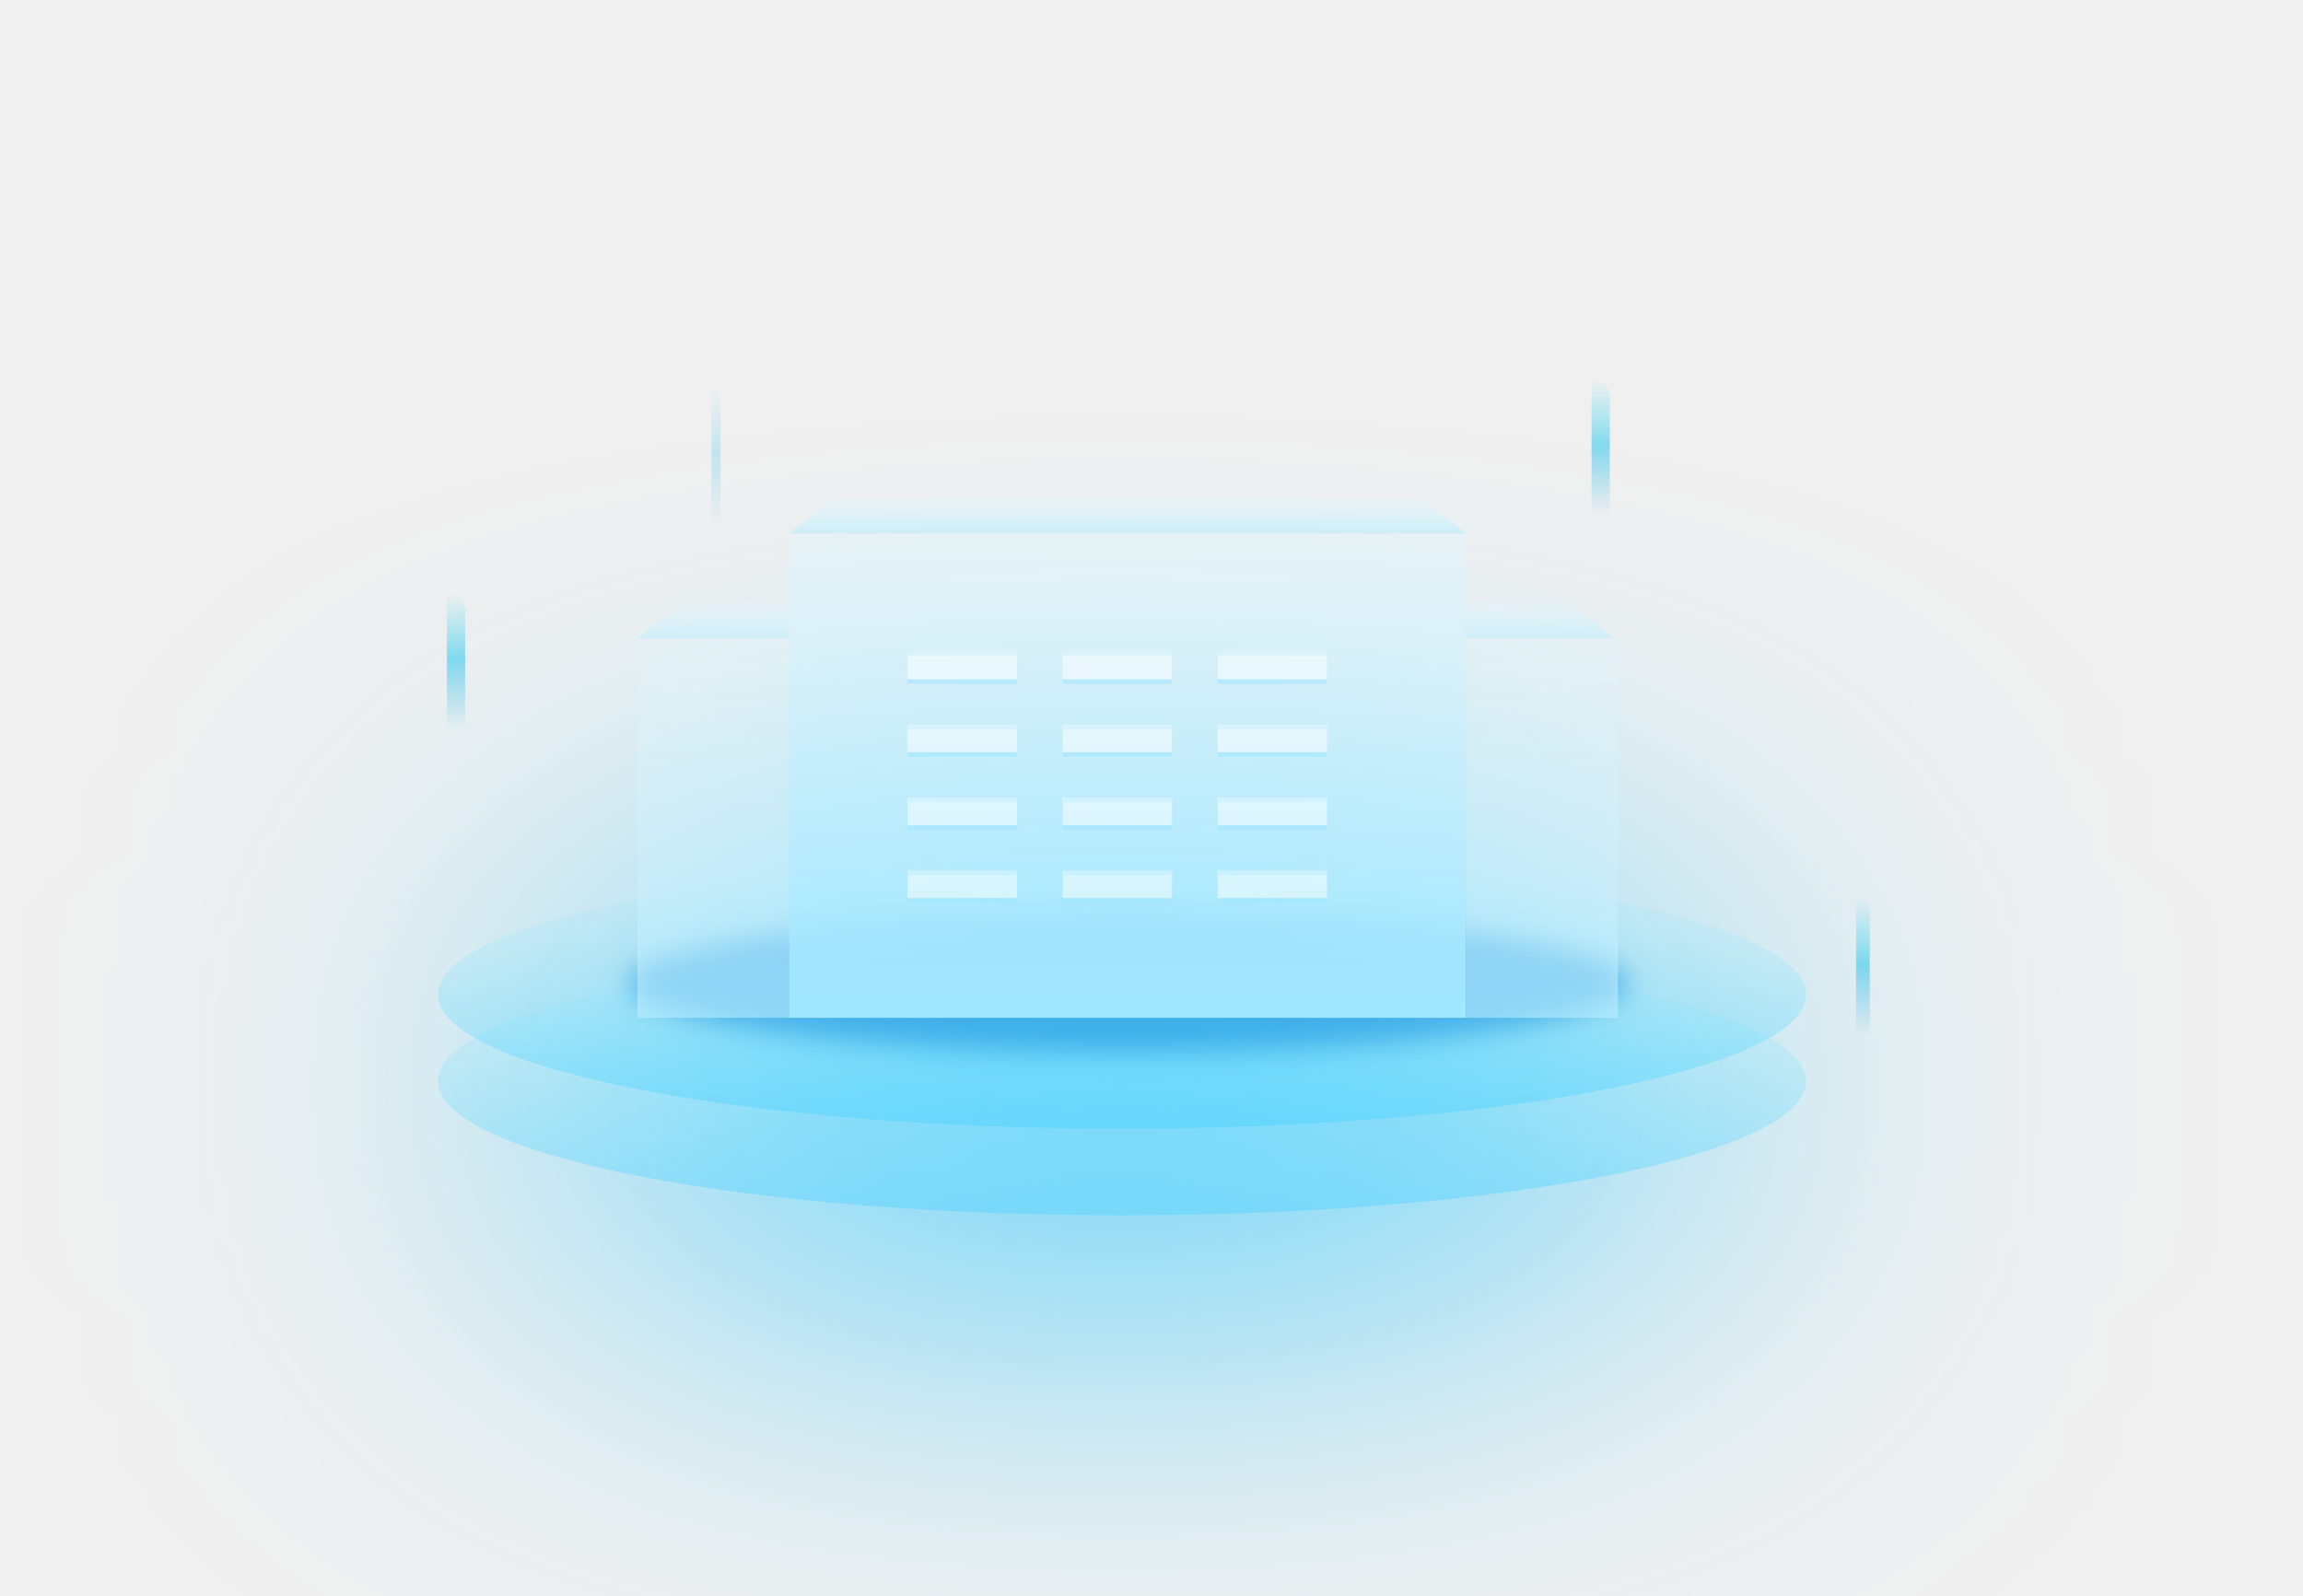
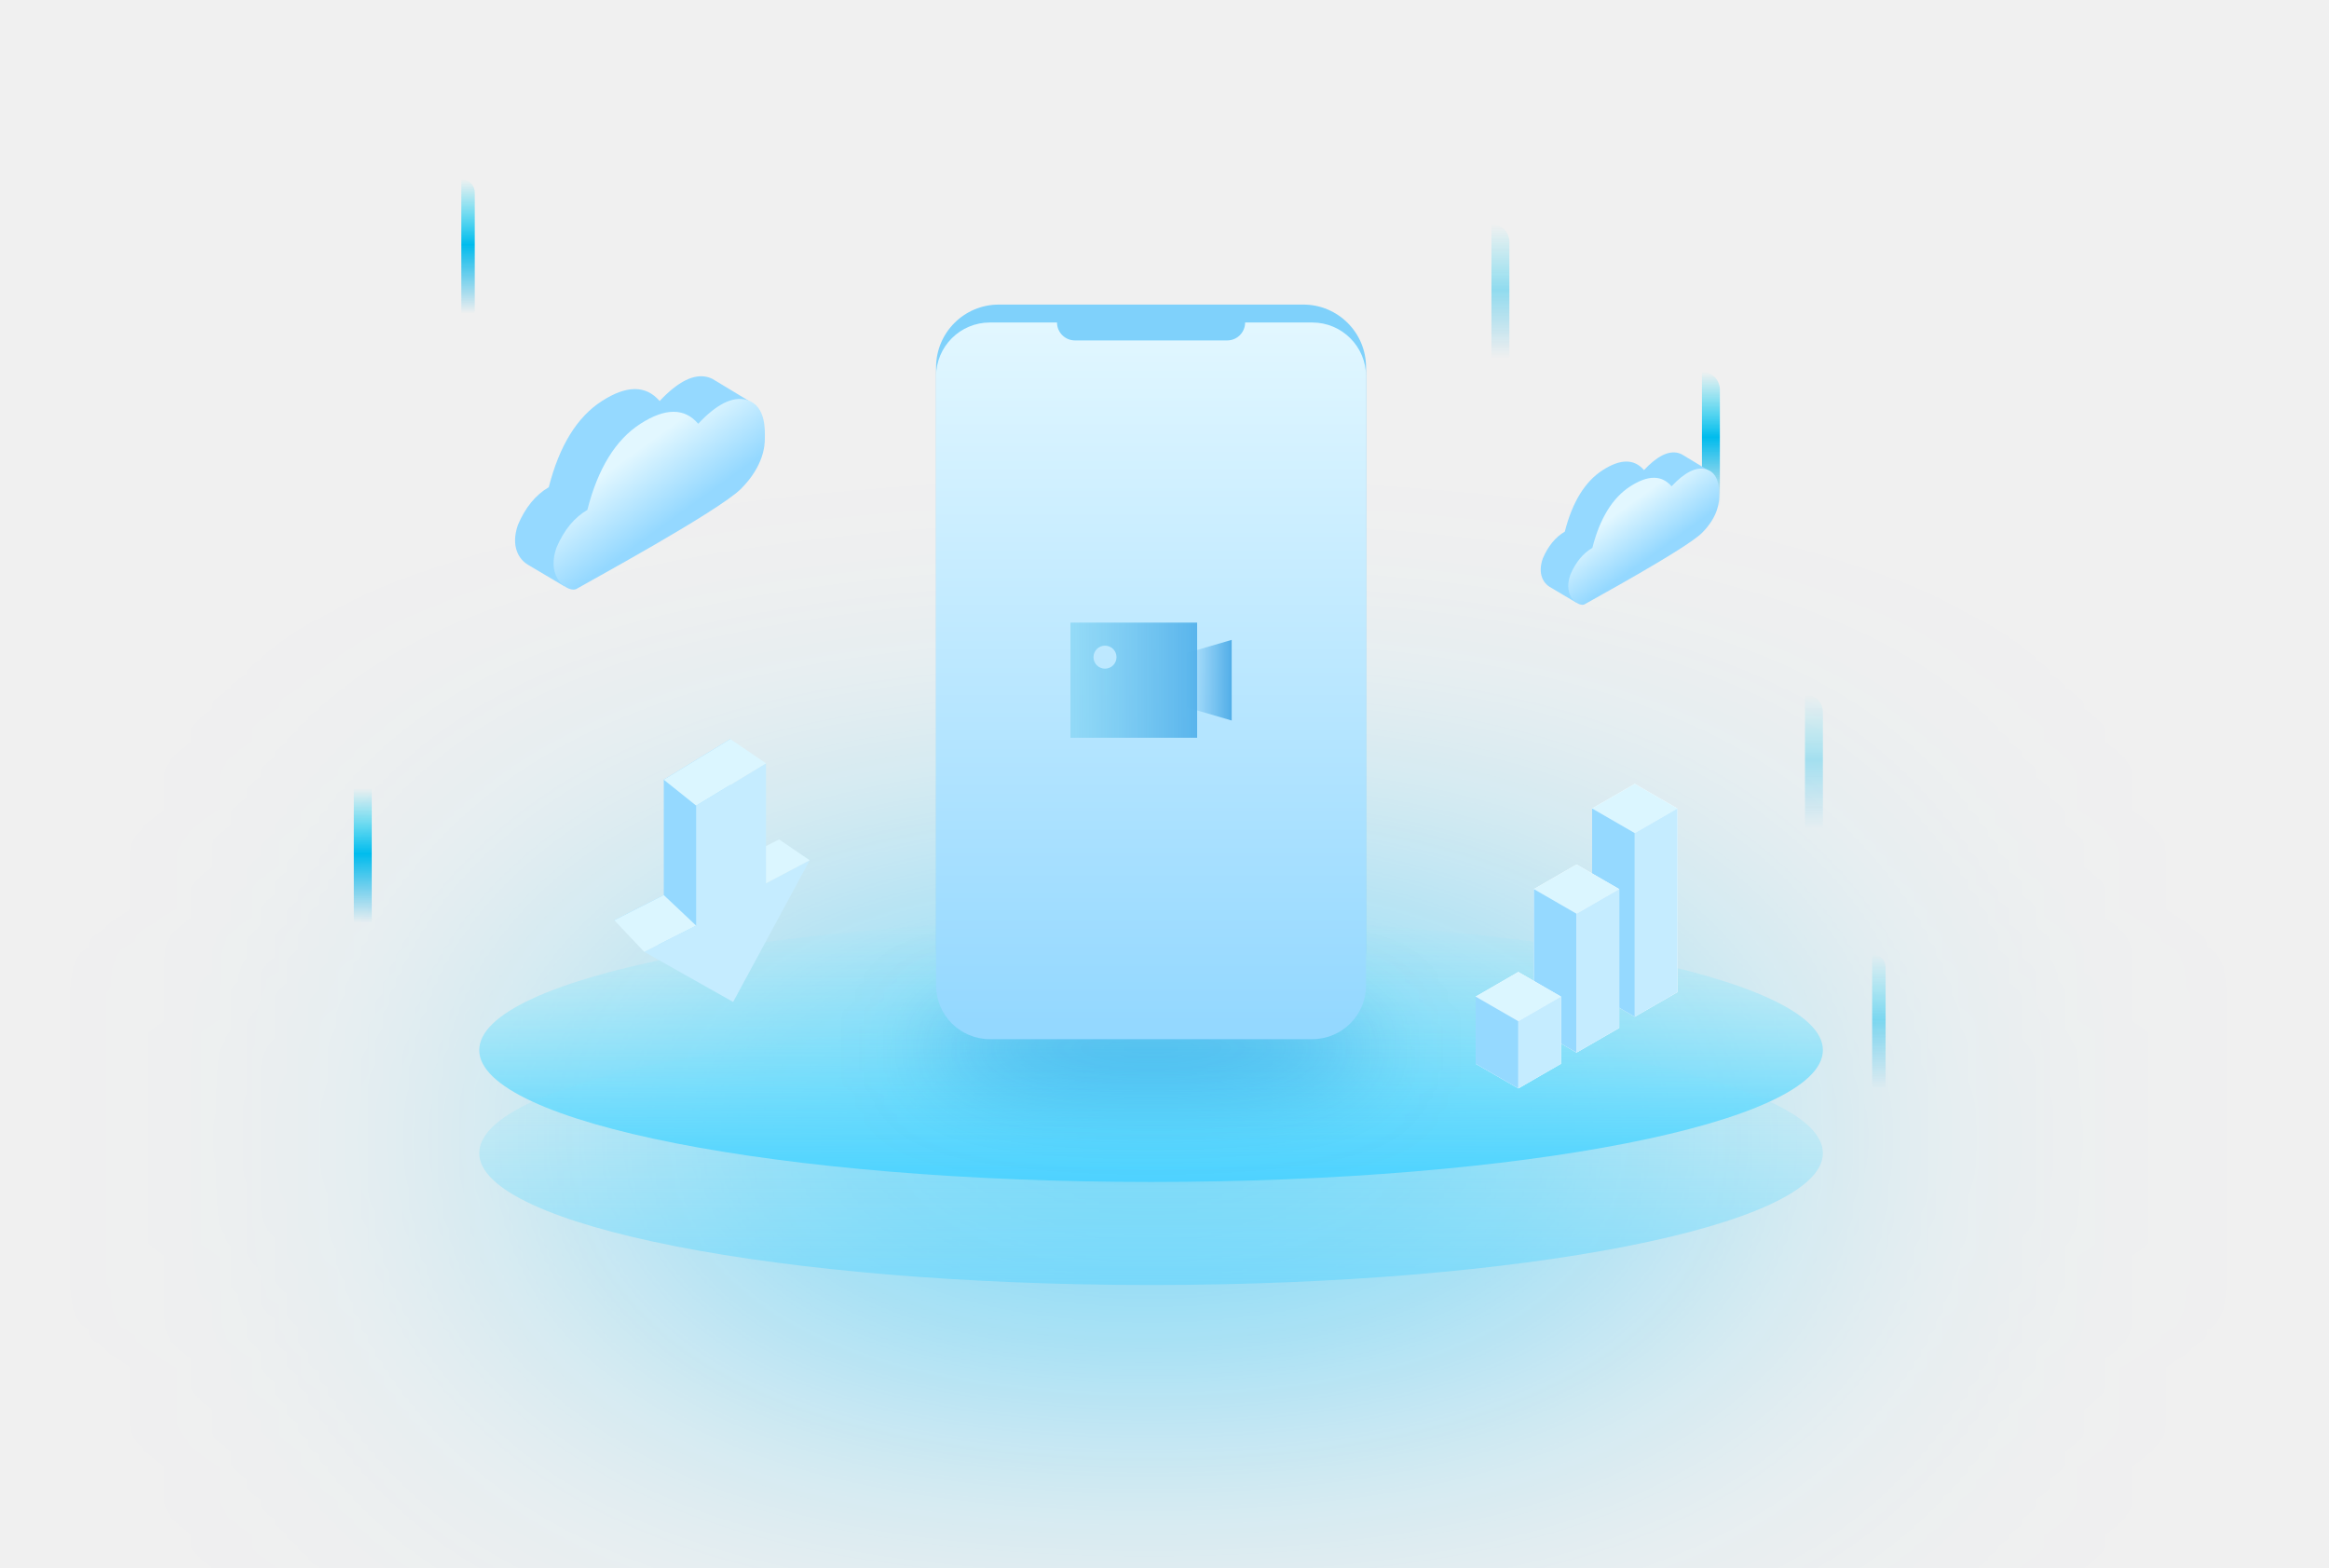
- <svg xmlns="http://www.w3.org/2000/svg" xmlns:xlink="http://www.w3.org/1999/xlink" width="505px" height="350px" viewBox="0 0 505 350" version="1.1">
+ <svg xmlns="http://www.w3.org/2000/svg" xmlns:xlink="http://www.w3.org/1999/xlink" width="520px" height="350px" viewBox="0 0 520 350" version="1.1">
  <defs>
-     <filter x="-55.0%" y="-254.8%" width="210.0%" height="609.5%" filterUnits="objectBoundingBox" id="filter-1">
-       <feGaussianBlur stdDeviation="50" in="SourceGraphic" />
-     </filter>
-     <linearGradient x1="50%" y1="0%" x2="50%" y2="100%" id="linearGradient-2">
-       <stop stop-color="#7AE9FF" stop-opacity="0" offset="0%" />
-       <stop stop-color="#44CFFF" stop-opacity="0.5" offset="100%" />
-     </linearGradient>
-     <linearGradient x1="50%" y1="0%" x2="50%" y2="100%" id="linearGradient-3">
-       <stop stop-color="#7AE9FF" stop-opacity="0" offset="0%" />
-       <stop stop-color="#56D3FF" stop-opacity="0.5" offset="100%" />
-     </linearGradient>
-     <filter x="-4.1%" y="-30.0%" width="108.2%" height="160.0%" filterUnits="objectBoundingBox" id="filter-4">
-       <feGaussianBlur stdDeviation="3" in="SourceGraphic" />
-     </filter>
-     <linearGradient x1="50%" y1="0%" x2="50%" y2="100%" id="linearGradient-5">
-       <stop stop-color="#E0F8FF" stop-opacity="0.38" offset="0%" />
-       <stop stop-color="#BEEEFF" offset="100%" />
-     </linearGradient>
-     <linearGradient x1="58.265%" y1="100%" x2="58.265%" y2="0%" id="linearGradient-6">
-       <stop stop-color="#E0F8FF" stop-opacity="0.38" offset="0%" />
-       <stop stop-color="#BEEEFF" offset="100%" />
-     </linearGradient>
-     <linearGradient x1="58.265%" y1="100%" x2="58.265%" y2="0%" id="linearGradient-7">
-       <stop stop-color="#E0F8FF" stop-opacity="0.38" offset="0%" />
-       <stop stop-color="#BEEEFF" offset="100%" />
-     </linearGradient>
-     <linearGradient x1="50%" y1="0%" x2="50%" y2="100%" id="linearGradient-8">
-       <stop stop-color="#E0F8FF" stop-opacity="0.38" offset="0%" />
-       <stop stop-color="#A1E7FF" offset="100%" />
-     </linearGradient>
-     <rect id="path-9" x="0" y="0" width="24" height="6" />
-     <filter x="-2.1%" y="-8.3%" width="104.2%" height="133.3%" filterUnits="objectBoundingBox" id="filter-10">
-       <feOffset dx="0" dy="1" in="SourceAlpha" result="shadowOffsetOuter1" />
-       <feColorMatrix values="0 0 0 0 0.611   0 0 0 0 0.899   0 0 0 0 1  0 0 0 1 0" type="matrix" in="shadowOffsetOuter1" />
-     </filter>
-     <filter x="-2.1%" y="-8.3%" width="104.2%" height="133.3%" filterUnits="objectBoundingBox" id="filter-11">
-       <feOffset dx="0" dy="1" in="SourceAlpha" result="shadowOffsetInner1" />
-       <feComposite in="shadowOffsetInner1" in2="SourceAlpha" operator="arithmetic" k2="-1" k3="1" result="shadowInnerInner1" />
-       <feColorMatrix values="0 0 0 0 0.901   0 0 0 0 0.974   0 0 0 0 1  0 0 0 1 0" type="matrix" in="shadowInnerInner1" />
-     </filter>
-     <rect id="path-12" x="0" y="16" width="24" height="6" />
-     <filter x="-2.1%" y="-8.3%" width="104.2%" height="133.3%" filterUnits="objectBoundingBox" id="filter-13">
-       <feOffset dx="0" dy="1" in="SourceAlpha" result="shadowOffsetOuter1" />
-       <feColorMatrix values="0 0 0 0 0.611   0 0 0 0 0.899   0 0 0 0 1  0 0 0 1 0" type="matrix" in="shadowOffsetOuter1" />
-     </filter>
-     <filter x="-2.1%" y="-8.3%" width="104.2%" height="133.3%" filterUnits="objectBoundingBox" id="filter-14">
-       <feOffset dx="0" dy="1" in="SourceAlpha" result="shadowOffsetInner1" />
-       <feComposite in="shadowOffsetInner1" in2="SourceAlpha" operator="arithmetic" k2="-1" k3="1" result="shadowInnerInner1" />
-       <feColorMatrix values="0 0 0 0 0.901   0 0 0 0 0.974   0 0 0 0 1  0 0 0 1 0" type="matrix" in="shadowInnerInner1" />
-     </filter>
-     <rect id="path-15" x="0" y="32" width="24" height="6" />
-     <filter x="-2.1%" y="-8.3%" width="104.2%" height="133.3%" filterUnits="objectBoundingBox" id="filter-16">
-       <feOffset dx="0" dy="1" in="SourceAlpha" result="shadowOffsetOuter1" />
-       <feColorMatrix values="0 0 0 0 0.611   0 0 0 0 0.899   0 0 0 0 1  0 0 0 1 0" type="matrix" in="shadowOffsetOuter1" />
-     </filter>
-     <filter x="-2.1%" y="-8.3%" width="104.2%" height="133.3%" filterUnits="objectBoundingBox" id="filter-17">
-       <feOffset dx="0" dy="1" in="SourceAlpha" result="shadowOffsetInner1" />
-       <feComposite in="shadowOffsetInner1" in2="SourceAlpha" operator="arithmetic" k2="-1" k3="1" result="shadowInnerInner1" />
-       <feColorMatrix values="0 0 0 0 0.901   0 0 0 0 0.974   0 0 0 0 1  0 0 0 1 0" type="matrix" in="shadowInnerInner1" />
-     </filter>
-     <rect id="path-18" x="0" y="48" width="24" height="6" />
-     <filter x="-2.1%" y="-8.3%" width="104.2%" height="133.3%" filterUnits="objectBoundingBox" id="filter-19">
-       <feOffset dx="0" dy="1" in="SourceAlpha" result="shadowOffsetOuter1" />
-       <feColorMatrix values="0 0 0 0 0.611   0 0 0 0 0.899   0 0 0 0 1  0 0 0 1 0" type="matrix" in="shadowOffsetOuter1" />
-     </filter>
-     <filter x="-2.1%" y="-8.3%" width="104.2%" height="133.3%" filterUnits="objectBoundingBox" id="filter-20">
-       <feOffset dx="0" dy="1" in="SourceAlpha" result="shadowOffsetInner1" />
-       <feComposite in="shadowOffsetInner1" in2="SourceAlpha" operator="arithmetic" k2="-1" k3="1" result="shadowInnerInner1" />
-       <feColorMatrix values="0 0 0 0 0.901   0 0 0 0 0.974   0 0 0 0 1  0 0 0 1 0" type="matrix" in="shadowInnerInner1" />
-     </filter>
-     <rect id="path-21" x="0" y="0" width="24" height="6" />
-     <filter x="-2.1%" y="-8.3%" width="104.2%" height="133.3%" filterUnits="objectBoundingBox" id="filter-22">
-       <feOffset dx="0" dy="1" in="SourceAlpha" result="shadowOffsetOuter1" />
-       <feColorMatrix values="0 0 0 0 0.611   0 0 0 0 0.899   0 0 0 0 1  0 0 0 1 0" type="matrix" in="shadowOffsetOuter1" />
-     </filter>
-     <filter x="-2.1%" y="-8.3%" width="104.2%" height="133.3%" filterUnits="objectBoundingBox" id="filter-23">
-       <feOffset dx="0" dy="1" in="SourceAlpha" result="shadowOffsetInner1" />
-       <feComposite in="shadowOffsetInner1" in2="SourceAlpha" operator="arithmetic" k2="-1" k3="1" result="shadowInnerInner1" />
-       <feColorMatrix values="0 0 0 0 0.901   0 0 0 0 0.974   0 0 0 0 1  0 0 0 1 0" type="matrix" in="shadowInnerInner1" />
-     </filter>
-     <rect id="path-24" x="0" y="16" width="24" height="6" />
-     <filter x="-2.1%" y="-8.3%" width="104.2%" height="133.3%" filterUnits="objectBoundingBox" id="filter-25">
-       <feOffset dx="0" dy="1" in="SourceAlpha" result="shadowOffsetOuter1" />
-       <feColorMatrix values="0 0 0 0 0.611   0 0 0 0 0.899   0 0 0 0 1  0 0 0 1 0" type="matrix" in="shadowOffsetOuter1" />
-     </filter>
-     <filter x="-2.1%" y="-8.3%" width="104.2%" height="133.3%" filterUnits="objectBoundingBox" id="filter-26">
-       <feOffset dx="0" dy="1" in="SourceAlpha" result="shadowOffsetInner1" />
-       <feComposite in="shadowOffsetInner1" in2="SourceAlpha" operator="arithmetic" k2="-1" k3="1" result="shadowInnerInner1" />
-       <feColorMatrix values="0 0 0 0 0.901   0 0 0 0 0.974   0 0 0 0 1  0 0 0 1 0" type="matrix" in="shadowInnerInner1" />
-     </filter>
-     <rect id="path-27" x="0" y="32" width="24" height="6" />
-     <filter x="-2.1%" y="-8.3%" width="104.2%" height="133.3%" filterUnits="objectBoundingBox" id="filter-28">
-       <feOffset dx="0" dy="1" in="SourceAlpha" result="shadowOffsetOuter1" />
-       <feColorMatrix values="0 0 0 0 0.611   0 0 0 0 0.899   0 0 0 0 1  0 0 0 1 0" type="matrix" in="shadowOffsetOuter1" />
-     </filter>
-     <filter x="-2.1%" y="-8.3%" width="104.2%" height="133.3%" filterUnits="objectBoundingBox" id="filter-29">
-       <feOffset dx="0" dy="1" in="SourceAlpha" result="shadowOffsetInner1" />
-       <feComposite in="shadowOffsetInner1" in2="SourceAlpha" operator="arithmetic" k2="-1" k3="1" result="shadowInnerInner1" />
-       <feColorMatrix values="0 0 0 0 0.901   0 0 0 0 0.974   0 0 0 0 1  0 0 0 1 0" type="matrix" in="shadowInnerInner1" />
-     </filter>
-     <rect id="path-30" x="0" y="48" width="24" height="6" />
-     <filter x="-2.1%" y="-8.3%" width="104.2%" height="133.3%" filterUnits="objectBoundingBox" id="filter-31">
-       <feOffset dx="0" dy="1" in="SourceAlpha" result="shadowOffsetOuter1" />
-       <feColorMatrix values="0 0 0 0 0.611   0 0 0 0 0.899   0 0 0 0 1  0 0 0 1 0" type="matrix" in="shadowOffsetOuter1" />
-     </filter>
-     <filter x="-2.1%" y="-8.3%" width="104.2%" height="133.3%" filterUnits="objectBoundingBox" id="filter-32">
-       <feOffset dx="0" dy="1" in="SourceAlpha" result="shadowOffsetInner1" />
-       <feComposite in="shadowOffsetInner1" in2="SourceAlpha" operator="arithmetic" k2="-1" k3="1" result="shadowInnerInner1" />
-       <feColorMatrix values="0 0 0 0 0.901   0 0 0 0 0.974   0 0 0 0 1  0 0 0 1 0" type="matrix" in="shadowInnerInner1" />
-     </filter>
-     <rect id="path-33" x="0" y="0" width="24" height="6" />
-     <filter x="-2.1%" y="-8.3%" width="104.2%" height="133.3%" filterUnits="objectBoundingBox" id="filter-34">
-       <feOffset dx="0" dy="1" in="SourceAlpha" result="shadowOffsetOuter1" />
-       <feColorMatrix values="0 0 0 0 0.611   0 0 0 0 0.899   0 0 0 0 1  0 0 0 1 0" type="matrix" in="shadowOffsetOuter1" />
-     </filter>
-     <filter x="-2.1%" y="-8.3%" width="104.2%" height="133.3%" filterUnits="objectBoundingBox" id="filter-35">
-       <feOffset dx="0" dy="1" in="SourceAlpha" result="shadowOffsetInner1" />
-       <feComposite in="shadowOffsetInner1" in2="SourceAlpha" operator="arithmetic" k2="-1" k3="1" result="shadowInnerInner1" />
-       <feColorMatrix values="0 0 0 0 0.901   0 0 0 0 0.974   0 0 0 0 1  0 0 0 1 0" type="matrix" in="shadowInnerInner1" />
-     </filter>
-     <rect id="path-36" x="0" y="16" width="24" height="6" />
-     <filter x="-2.1%" y="-8.3%" width="104.2%" height="133.3%" filterUnits="objectBoundingBox" id="filter-37">
-       <feOffset dx="0" dy="1" in="SourceAlpha" result="shadowOffsetOuter1" />
-       <feColorMatrix values="0 0 0 0 0.611   0 0 0 0 0.899   0 0 0 0 1  0 0 0 1 0" type="matrix" in="shadowOffsetOuter1" />
-     </filter>
-     <filter x="-2.1%" y="-8.3%" width="104.2%" height="133.3%" filterUnits="objectBoundingBox" id="filter-38">
-       <feOffset dx="0" dy="1" in="SourceAlpha" result="shadowOffsetInner1" />
-       <feComposite in="shadowOffsetInner1" in2="SourceAlpha" operator="arithmetic" k2="-1" k3="1" result="shadowInnerInner1" />
-       <feColorMatrix values="0 0 0 0 0.901   0 0 0 0 0.974   0 0 0 0 1  0 0 0 1 0" type="matrix" in="shadowInnerInner1" />
-     </filter>
-     <rect id="path-39" x="0" y="32" width="24" height="6" />
-     <filter x="-2.1%" y="-8.3%" width="104.2%" height="133.3%" filterUnits="objectBoundingBox" id="filter-40">
-       <feOffset dx="0" dy="1" in="SourceAlpha" result="shadowOffsetOuter1" />
-       <feColorMatrix values="0 0 0 0 0.611   0 0 0 0 0.899   0 0 0 0 1  0 0 0 1 0" type="matrix" in="shadowOffsetOuter1" />
-     </filter>
-     <filter x="-2.1%" y="-8.3%" width="104.2%" height="133.3%" filterUnits="objectBoundingBox" id="filter-41">
-       <feOffset dx="0" dy="1" in="SourceAlpha" result="shadowOffsetInner1" />
-       <feComposite in="shadowOffsetInner1" in2="SourceAlpha" operator="arithmetic" k2="-1" k3="1" result="shadowInnerInner1" />
-       <feColorMatrix values="0 0 0 0 0.901   0 0 0 0 0.974   0 0 0 0 1  0 0 0 1 0" type="matrix" in="shadowInnerInner1" />
-     </filter>
-     <rect id="path-42" x="0" y="48" width="24" height="6" />
-     <filter x="-2.1%" y="-8.3%" width="104.2%" height="133.3%" filterUnits="objectBoundingBox" id="filter-43">
-       <feOffset dx="0" dy="1" in="SourceAlpha" result="shadowOffsetOuter1" />
-       <feColorMatrix values="0 0 0 0 0.611   0 0 0 0 0.899   0 0 0 0 1  0 0 0 1 0" type="matrix" in="shadowOffsetOuter1" />
-     </filter>
-     <filter x="-2.1%" y="-8.3%" width="104.2%" height="133.3%" filterUnits="objectBoundingBox" id="filter-44">
-       <feOffset dx="0" dy="1" in="SourceAlpha" result="shadowOffsetInner1" />
-       <feComposite in="shadowOffsetInner1" in2="SourceAlpha" operator="arithmetic" k2="-1" k3="1" result="shadowInnerInner1" />
-       <feColorMatrix values="0 0 0 0 0.901   0 0 0 0 0.974   0 0 0 0 1  0 0 0 1 0" type="matrix" in="shadowInnerInner1" />
-     </filter>
-     <linearGradient x1="50%" y1="0%" x2="50%" y2="100%" id="linearGradient-45">
-       <stop stop-color="#E0F8FF" stop-opacity="0.2" offset="0%" />
-       <stop stop-color="#BEEEFF" stop-opacity="0.7" offset="100%" />
-     </linearGradient>
-     <linearGradient x1="50%" y1="0%" x2="50%" y2="100%" id="linearGradient-46">
+     <linearGradient x1="50%" y1="0%" x2="50%" y2="100%" id="linearGradient-1">
      <stop stop-color="#00D4F5" stop-opacity="0" offset="0%" />
      <stop stop-color="#00BCED" offset="48.707%" />
      <stop stop-color="#00AAE7" stop-opacity="0" offset="100%" />
    </linearGradient>
-     <linearGradient x1="50%" y1="0%" x2="50%" y2="100%" id="linearGradient-47">
+     <linearGradient x1="50%" y1="0%" x2="50%" y2="100%" id="linearGradient-2">
      <stop stop-color="#00D4F5" stop-opacity="0" offset="0%" />
      <stop stop-color="#00BCED" offset="48.707%" />
      <stop stop-color="#00AAE7" stop-opacity="0" offset="100%" />
    </linearGradient>
-     <linearGradient x1="50%" y1="0%" x2="50%" y2="100%" id="linearGradient-48">
-       <stop stop-color="#00D4F5" stop-opacity="0" offset="0%" />
-       <stop stop-color="#00BCED" offset="48.707%" />
-       <stop stop-color="#00AAE7" stop-opacity="0" offset="100%" />
+     <filter x="-55.0%" y="-254.8%" width="210.0%" height="609.5%" filterUnits="objectBoundingBox" id="filter-3">
+       <feGaussianBlur stdDeviation="50" in="SourceGraphic" />
+     </filter>
+     <linearGradient x1="50%" y1="0%" x2="50%" y2="100%" id="linearGradient-4">
+       <stop stop-color="#7AE9FF" stop-opacity="0" offset="0%" />
+       <stop stop-color="#44CFFF" offset="100%" />
    </linearGradient>
+     <linearGradient x1="50%" y1="0%" x2="50%" y2="100%" id="linearGradient-5">
+       <stop stop-color="#7AE9FF" stop-opacity="0" offset="0%" />
+       <stop stop-color="#56D3FF" stop-opacity="0.5" offset="100%" />
+     </linearGradient>
+     <filter x="-30.0%" y="-187.5%" width="160.0%" height="475.0%" filterUnits="objectBoundingBox" id="filter-6">
+       <feGaussianBlur stdDeviation="10" in="SourceGraphic" />
+     </filter>
+     <linearGradient x1="25.829%" y1="37.86%" x2="50%" y2="68.187%" id="linearGradient-7">
+       <stop stop-color="#E2F7FF" offset="0%" />
+       <stop stop-color="#94D8FF" offset="100%" />
+     </linearGradient>
+     <linearGradient x1="25.829%" y1="37.86%" x2="50%" y2="68.187%" id="linearGradient-8">
+       <stop stop-color="#E2F7FF" offset="0%" />
+       <stop stop-color="#94D8FF" offset="100%" />
+     </linearGradient>
+     <linearGradient x1="50%" y1="0%" x2="50%" y2="97.606%" id="linearGradient-9">
+       <stop stop-color="#E2F7FF" offset="0%" />
+       <stop stop-color="#94D8FF" offset="100%" />
+     </linearGradient>
+     <linearGradient x1="0%" y1="50%" x2="100%" y2="50%" id="linearGradient-10">
+       <stop stop-color="#8AD7F5" stop-opacity="0.8" offset="0%" />
+       <stop stop-color="#59B4EC" offset="100%" />
+     </linearGradient>
+     <linearGradient x1="0%" y1="45.9%" x2="100%" y2="45.9%" id="linearGradient-11">
+       <stop stop-color="#52AEE8" stop-opacity="0" offset="0%" />
+       <stop stop-color="#52AEE8" offset="100%" />
+     </linearGradient>
+     <polygon id="path-12" points="10 0 19.526 5.5 19.526 46.5 10 52 0.474 46.5 0.474 5.5" />
+     <polygon id="path-14" points="10 0 19.526 5.5 19.526 36.5 10 42 0.474 36.5 0.474 5.5" />
+     <polygon id="path-16" points="10 1.25070787e-12 19.526 5.5 19.526 20.5 10 26 0.474 20.5 0.474 5.5" />
  </defs>
-   <g id="公共组件" stroke="none" stroke-width="1" fill="none" fill-rule="evenodd">
-     <g id="公共组件02" transform="translate(-1216, -19)">
-       <g id="banner" transform="translate(173, 19)">
-         <g id="编组-8" transform="translate(372, 0)">
-           <g id="编组-4" transform="translate(671, 0)">
-             <g id="编组-12" transform="translate(96, 83)">
-               <ellipse id="椭圆形" fill="#00BDFF" filter="url(#filter-1)" cx="149.36" cy="155.12" rx="136.32" ry="29.44" />
-               <ellipse id="椭圆形" fill="url(#linearGradient-2)" cx="150.04" cy="135.12" rx="150" ry="29.44" />
-               <ellipse id="椭圆形" fill="url(#linearGradient-3)" cx="150.04" cy="154.12" rx="150" ry="29.44" />
-               <ellipse id="椭圆形" fill-opacity="0.5" fill="#0784DA" filter="url(#filter-4)" cx="151.54" cy="132.68" rx="109.5" ry="15" />
-               <rect id="矩形" fill="url(#linearGradient-5)" opacity="0.6" x="43.76" y="57.04" width="33.28" height="83.2" />
-               <polygon id="矩形" fill="url(#linearGradient-6)" opacity="0.6" transform="translate(60.4, 53.04) scale(1, -1) translate(-60.4, -53.04) " points="43.76 49.04 77.04 49.04 77.04 57.04 53.76 57.04" />
-               <polygon id="矩形" fill="url(#linearGradient-7)" opacity="0.6" transform="translate(241.5, 53) scale(-1, -1) translate(-241.5, -53) " points="225 49 258 49 258 57 234.916 57" />
-               <rect id="矩形" fill="url(#linearGradient-5)" opacity="0.6" x="225.52" y="57.04" width="33.28" height="83.2" />
-               <rect id="矩形" fill="url(#linearGradient-8)" x="77" y="34" width="148.48" height="106.24" />
-               <g id="编组-21" opacity="0.5" transform="translate(103, 60)">
-                 <g id="编组-22">
-                   <g id="矩形">
-                     <use fill="black" fill-opacity="1" filter="url(#filter-10)" xlink:href="#path-9" />
-                     <use fill="#FFFFFF" fill-rule="evenodd" xlink:href="#path-9" />
-                     <use fill="black" fill-opacity="1" filter="url(#filter-11)" xlink:href="#path-9" />
-                   </g>
-                   <g id="矩形">
-                     <use fill="black" fill-opacity="1" filter="url(#filter-13)" xlink:href="#path-12" />
-                     <use fill="#FFFFFF" fill-rule="evenodd" xlink:href="#path-12" />
-                     <use fill="black" fill-opacity="1" filter="url(#filter-14)" xlink:href="#path-12" />
-                   </g>
-                   <g id="矩形">
-                     <use fill="black" fill-opacity="1" filter="url(#filter-16)" xlink:href="#path-15" />
-                     <use fill="#FFFFFF" fill-rule="evenodd" xlink:href="#path-15" />
-                     <use fill="black" fill-opacity="1" filter="url(#filter-17)" xlink:href="#path-15" />
-                   </g>
-                   <g id="矩形">
-                     <use fill="black" fill-opacity="1" filter="url(#filter-19)" xlink:href="#path-18" />
-                     <use fill="#FFFFFF" fill-rule="evenodd" xlink:href="#path-18" />
-                     <use fill="black" fill-opacity="1" filter="url(#filter-20)" xlink:href="#path-18" />
-                   </g>
-                 </g>
-                 <g id="编组-22" transform="translate(34, 0)">
-                   <g id="矩形">
-                     <use fill="black" fill-opacity="1" filter="url(#filter-22)" xlink:href="#path-21" />
-                     <use fill="#FFFFFF" fill-rule="evenodd" xlink:href="#path-21" />
-                     <use fill="black" fill-opacity="1" filter="url(#filter-23)" xlink:href="#path-21" />
-                   </g>
-                   <g id="矩形">
-                     <use fill="black" fill-opacity="1" filter="url(#filter-25)" xlink:href="#path-24" />
-                     <use fill="#FFFFFF" fill-rule="evenodd" xlink:href="#path-24" />
-                     <use fill="black" fill-opacity="1" filter="url(#filter-26)" xlink:href="#path-24" />
-                   </g>
-                   <g id="矩形">
-                     <use fill="black" fill-opacity="1" filter="url(#filter-28)" xlink:href="#path-27" />
-                     <use fill="#FFFFFF" fill-rule="evenodd" xlink:href="#path-27" />
-                     <use fill="black" fill-opacity="1" filter="url(#filter-29)" xlink:href="#path-27" />
-                   </g>
-                   <g id="矩形">
-                     <use fill="black" fill-opacity="1" filter="url(#filter-31)" xlink:href="#path-30" />
-                     <use fill="#FFFFFF" fill-rule="evenodd" xlink:href="#path-30" />
-                     <use fill="black" fill-opacity="1" filter="url(#filter-32)" xlink:href="#path-30" />
-                   </g>
-                 </g>
-                 <g id="编组-22" transform="translate(68, 0)">
-                   <g id="矩形">
-                     <use fill="black" fill-opacity="1" filter="url(#filter-34)" xlink:href="#path-33" />
-                     <use fill="#FFFFFF" fill-rule="evenodd" xlink:href="#path-33" />
-                     <use fill="black" fill-opacity="1" filter="url(#filter-35)" xlink:href="#path-33" />
-                   </g>
-                   <g id="矩形">
-                     <use fill="black" fill-opacity="1" filter="url(#filter-37)" xlink:href="#path-36" />
-                     <use fill="#FFFFFF" fill-rule="evenodd" xlink:href="#path-36" />
-                     <use fill="black" fill-opacity="1" filter="url(#filter-38)" xlink:href="#path-36" />
-                   </g>
-                   <g id="矩形">
-                     <use fill="black" fill-opacity="1" filter="url(#filter-40)" xlink:href="#path-39" />
-                     <use fill="#FFFFFF" fill-rule="evenodd" xlink:href="#path-39" />
-                     <use fill="black" fill-opacity="1" filter="url(#filter-41)" xlink:href="#path-39" />
-                   </g>
-                   <g id="矩形">
-                     <use fill="black" fill-opacity="1" filter="url(#filter-43)" xlink:href="#path-42" />
-                     <use fill="#FFFFFF" fill-rule="evenodd" xlink:href="#path-42" />
-                     <use fill="black" fill-opacity="1" filter="url(#filter-44)" xlink:href="#path-42" />
-                   </g>
-                 </g>
+   <g id="解决方案" stroke="none" stroke-width="1" fill="none" fill-rule="evenodd">
+     <g id="场景解决方案-短视频解决方案✅" transform="translate(-1028, -120)">
+       <g id="banner" transform="translate(0, 120)">
+         <g id="编组-35">
+           <g id="插画" transform="translate(1107, 40)">
+             <g id="编组-21" fill-rule="nonzero">
+               <polygon id="路径" fill="url(#linearGradient-1)" points="4 136 4 166 0 166 0 136" />
+               <path d="M27,3 L27,30 L27,30 L24,30 L24,0 C25.657,-3.04359188e-16 27,1.343 27,3 Z" id="路径" fill="url(#linearGradient-2)" />
+               <path d="M305,47 L305,73 L305,73 L301,73 L301,43 C303.209,43 305,44.791 305,47 Z" id="路径" fill="url(#linearGradient-1)" />
+               <path d="M328,119 L328,145 L328,145 L324,145 L324,115 C326.209,115 328,116.791 328,119 Z" id="路径" fill="url(#linearGradient-1)" opacity="0.3" />
+               <path d="M258,14 L258,40 L258,40 L254,40 L254,10 C256.209,10 258,11.791 258,14 Z" id="路径" fill="url(#linearGradient-1)" opacity="0.4" />
+               <path d="M342,176 L342,203 L342,203 L339,203 L339,173 C340.657,173 342,174.343 342,176 Z" id="路径" fill="url(#linearGradient-2)" opacity="0.45" />
+             </g>
+             <g id="编组-22" transform="translate(28, 165)">
+               <ellipse id="椭圆形" fill="#00BDFF" filter="url(#filter-3)" cx="149.36" cy="49.12" rx="136.32" ry="29.44" />
+               <ellipse id="椭圆形" fill="url(#linearGradient-4)" cx="150" cy="29.44" rx="150" ry="29.44" />
+               <ellipse id="椭圆形" fill="url(#linearGradient-5)" cx="150" cy="52.44" rx="150" ry="29.44" />
+               <ellipse id="椭圆形" fill-opacity="0.5" fill="#0784DA" filter="url(#filter-6)" cx="150" cy="29" rx="50" ry="8" />
+             </g>
+             <g id="编组" transform="translate(58, 125)">
+               <polygon id="路径" fill="#95D9FF" points="11.199 9.076 26.054 0 26.054 25.756 33.75 20.806 19.067 51.2 0.15 40.442 11.199 34.827" />
+               <polygon id="路径" fill="#C5ECFF" points="18.431 14.853 34.025 5.408 34.025 32.213 43.783 27.062 26.69 58.694 6.833 47.497 18.431 41.653" />
+               <path d="M11.199,34.827 L18.431,41.653 L6.833,47.497 L0.15,40.442 L11.199,34.827 Z M36.95,22.406 L43.783,27.062 L34.025,32.213 L34.025,23.89 L36.95,22.406 Z M26.054,-4.81072959e-12 L34.025,5.408 L18.431,14.853 L11.199,9.076 L26.054,-4.81072959e-12 Z" id="形状结合" fill="#DBF6FF" />
+             </g>
+             <g id="编组" transform="translate(265, 61)">
+               <path d="M30.722,0.136 C31.015,0.214 31.28,0.319 31.518,0.447 L31.516,0.447 L31.536,0.456 C31.63,0.507 31.719,0.562 31.805,0.619 L37.295,3.931 L33.661,4.766 C33.703,5.459 33.676,6.045 33.676,6.36 C33.676,7.443 33.489,10.682 29.914,14.294 C27.476,16.757 16.585,23.027 9.594,26.958 L16.223,24.269 L7.866,33.504 L2.01,30.034 C0.667,29.234 -0.754,27.158 0.461,23.688 C1.643,20.916 3.28,18.918 5.373,17.695 C7.063,11.08 9.887,6.499 13.845,3.954 C17.803,1.409 20.873,1.409 23.056,3.954 C25.984,0.829 28.539,-0.443 30.722,0.136 Z" id="形状结合" fill="#95D9FF" />
+               <path d="M9.765,33.927 C8.677,34.513 4.818,32.444 6.615,27.309 C7.797,24.536 9.434,22.539 11.527,21.315 C13.217,14.7 16.041,10.12 19.999,7.574 C23.957,5.029 27.027,5.029 29.21,7.574 C32.138,4.45 34.693,3.177 36.876,3.756 C40.15,4.625 39.83,8.897 39.83,9.98 C39.83,11.063 39.644,14.302 36.068,17.914 C32.493,21.527 10.739,33.326 9.765,33.927 Z" id="路径" fill="url(#linearGradient-7)" />
+             </g>
+             <g id="编组备份" transform="translate(36, 44)">
+               <path d="M43.01,0.19 C43.363,0.284 43.686,0.405 43.981,0.551 L44.123,0.626 C44.271,0.704 44.407,0.786 44.536,0.873 L52.213,5.503 L47.125,6.671 C47.18,7.578 47.151,8.353 47.147,8.811 L47.146,8.904 C47.146,10.42 46.885,14.954 41.879,20.012 C38.466,23.46 23.218,32.239 13.431,37.741 L22.712,33.977 L11.012,46.906 L2.814,42.047 L2.823,42.043 C0.934,40.928 -1.055,38.021 0.645,33.164 C2.3,29.282 4.592,26.485 7.522,24.773 C9.888,15.512 13.842,9.099 19.383,5.536 C24.924,1.972 29.223,1.972 32.278,5.536 C36.377,1.161 39.955,-0.621 43.01,0.19 Z" id="形状结合" fill="#95D9FF" />
+               <path d="M13.671,47.497 C12.147,48.318 6.745,45.421 9.261,38.232 C10.916,34.351 13.208,31.554 16.138,29.841 C18.504,20.58 22.457,14.168 27.999,10.604 C33.54,7.041 37.838,7.041 40.894,10.604 C44.993,6.23 48.571,4.448 51.626,5.259 C56.21,6.475 55.762,12.456 55.762,13.972 C55.762,15.489 55.501,20.023 50.495,25.08 C45.49,30.138 15.034,46.657 13.671,47.497 Z" id="路径" fill="url(#linearGradient-8)" />
+             </g>
+             <g id="矩形-2" transform="translate(130, 28)">
+               <rect id="矩形" fill="#7FD1FB" x="0" y="0" width="96" height="158" rx="14" />
+               <path d="M84,4 C90.627,4 96,9.373 96,16 L96,152 C96,158.627 90.627,164 84,164 L12,164 C5.373,164 8.11624501e-16,158.627 0,152 L0,16 C-8.11624501e-16,9.373 5.373,4 12,4 L27,4 C27,6.209 28.791,8 31,8 L31,8 L65,8 C67.209,8 69,6.209 69,4 L69,4 L84,4 Z" id="形状结合" fill="url(#linearGradient-9)" />
+               <g id="短视频SDK备份-2" transform="translate(30, 71)">
+                 <path d="M28.286,1.03028697e-12 L28.286,25.714 L6.23145979e-12,25.714 L6.23145979e-12,1.03028697e-12 L28.286,1.03028697e-12 Z M7.714,5.143 C6.294,5.143 5.143,6.294 5.143,7.714 C5.143,9.134 6.294,10.286 7.714,10.286 C9.134,10.286 10.286,9.134 10.286,7.714 C10.286,6.294 9.134,5.143 7.714,5.143 Z" id="形状结合" fill="url(#linearGradient-10)" />
+                 <polygon id="矩形备份-16" fill="url(#linearGradient-11)" points="25.714 6.857 36 3.857 36 21.857 25.714 18.857" />
              </g>
-               <polygon id="矩形" fill="url(#linearGradient-45)" points="87 26 215.48 26 225.48 34 77 34" />
-               <path d="M6,51 L6,77 L6,77 L2,77 L2,47 C4.209,47 6,48.791 6,51 Z" id="路径" fill="url(#linearGradient-46)" fill-rule="nonzero" opacity="0.45" />
-               <path d="M62,4 L62,32 L62,32 L60,32 L60,2 C61.105,2 62,2.895 62,4 Z" id="路径" fill="url(#linearGradient-47)" fill-rule="nonzero" opacity="0.2" />
-               <path d="M257,4 L257,30 L257,30 L253,30 L253,0 C255.209,-4.05812251e-16 257,1.791 257,4 Z" id="路径" fill="url(#linearGradient-46)" fill-rule="nonzero" opacity="0.45" />
-               <path d="M314,117 L314,144 L314,144 L311,144 L311,114 C312.657,114 314,115.343 314,117 Z" id="路径" fill="url(#linearGradient-48)" fill-rule="nonzero" opacity="0.45" />
+             </g>
+             <g id="编组-48" transform="translate(250, 135)">
+               <g id="编组备份-2" transform="translate(26, 0)">
+                 <mask id="mask-13" fill="white">
+                   <use xlink:href="#path-12" />
+                 </mask>
+                 <use id="多边形" fill="#FFFFFF" xlink:href="#path-12" />
+                 <polygon id="多边形" fill="#DBF6FF" mask="url(#mask-13)" points="10 -11 19.526 -5.5 19.526 5.5 10 11 0.474 5.5 0.474 -5.5" />
+                 <polygon id="多边形" fill="#95D9FF" mask="url(#mask-13)" points="0.5 5.5 10.026 11 10.026 52 0.5 57.5 -9.026 52 -9.026 11" />
+                 <polygon id="多边形" fill="#C5ECFF" mask="url(#mask-13)" points="19.5 5.5 29.026 11 29.026 52 19.5 57.5 9.974 52 9.974 11" />
+               </g>
+               <g id="编组备份-3" transform="translate(13, 18)">
+                 <mask id="mask-15" fill="white">
+                   <use xlink:href="#path-14" />
+                 </mask>
+                 <use id="多边形" fill="#FFFFFF" xlink:href="#path-14" />
+                 <polygon id="多边形" fill="#DBF6FF" mask="url(#mask-15)" points="10 -11 19.526 -5.5 19.526 5.5 10 11 0.474 5.5 0.474 -5.5" />
+                 <polygon id="多边形" fill="#95D9FF" mask="url(#mask-15)" points="0.5 5.5 10.026 11 10.026 42 0.5 37.5 -9.026 32 -9.026 11" />
+                 <polygon id="多边形" fill="#C5ECFF" mask="url(#mask-15)" points="19.5 5.5 29.026 11 29.026 32 19.5 37.5 9.974 42 9.974 11" />
+               </g>
+               <g id="编组" transform="translate(0, 42)">
+                 <mask id="mask-17" fill="white">
+                   <use xlink:href="#path-16" />
+                 </mask>
+                 <use id="多边形" fill="#FFFFFF" xlink:href="#path-16" />
+                 <polygon id="多边形" fill="#DBF6FF" mask="url(#mask-17)" points="10 -11 19.526 -5.5 19.526 5.5 10 11 0.474 5.5 0.474 -5.5" />
+                 <polygon id="多边形" fill="#95D9FF" mask="url(#mask-17)" points="0.5 5.5 10.026 11 10.026 27 0.5 32.5 -9.026 27 -9.026 11" />
+                 <polygon id="多边形" fill="#C5ECFF" mask="url(#mask-17)" points="19.5 5.5 29.026 11 29.026 26 19.5 31.5 9.974 26 9.974 11" />
+               </g>
            </g>
          </g>
        </g>
      </g>
    </g>
  </g>
</svg>
